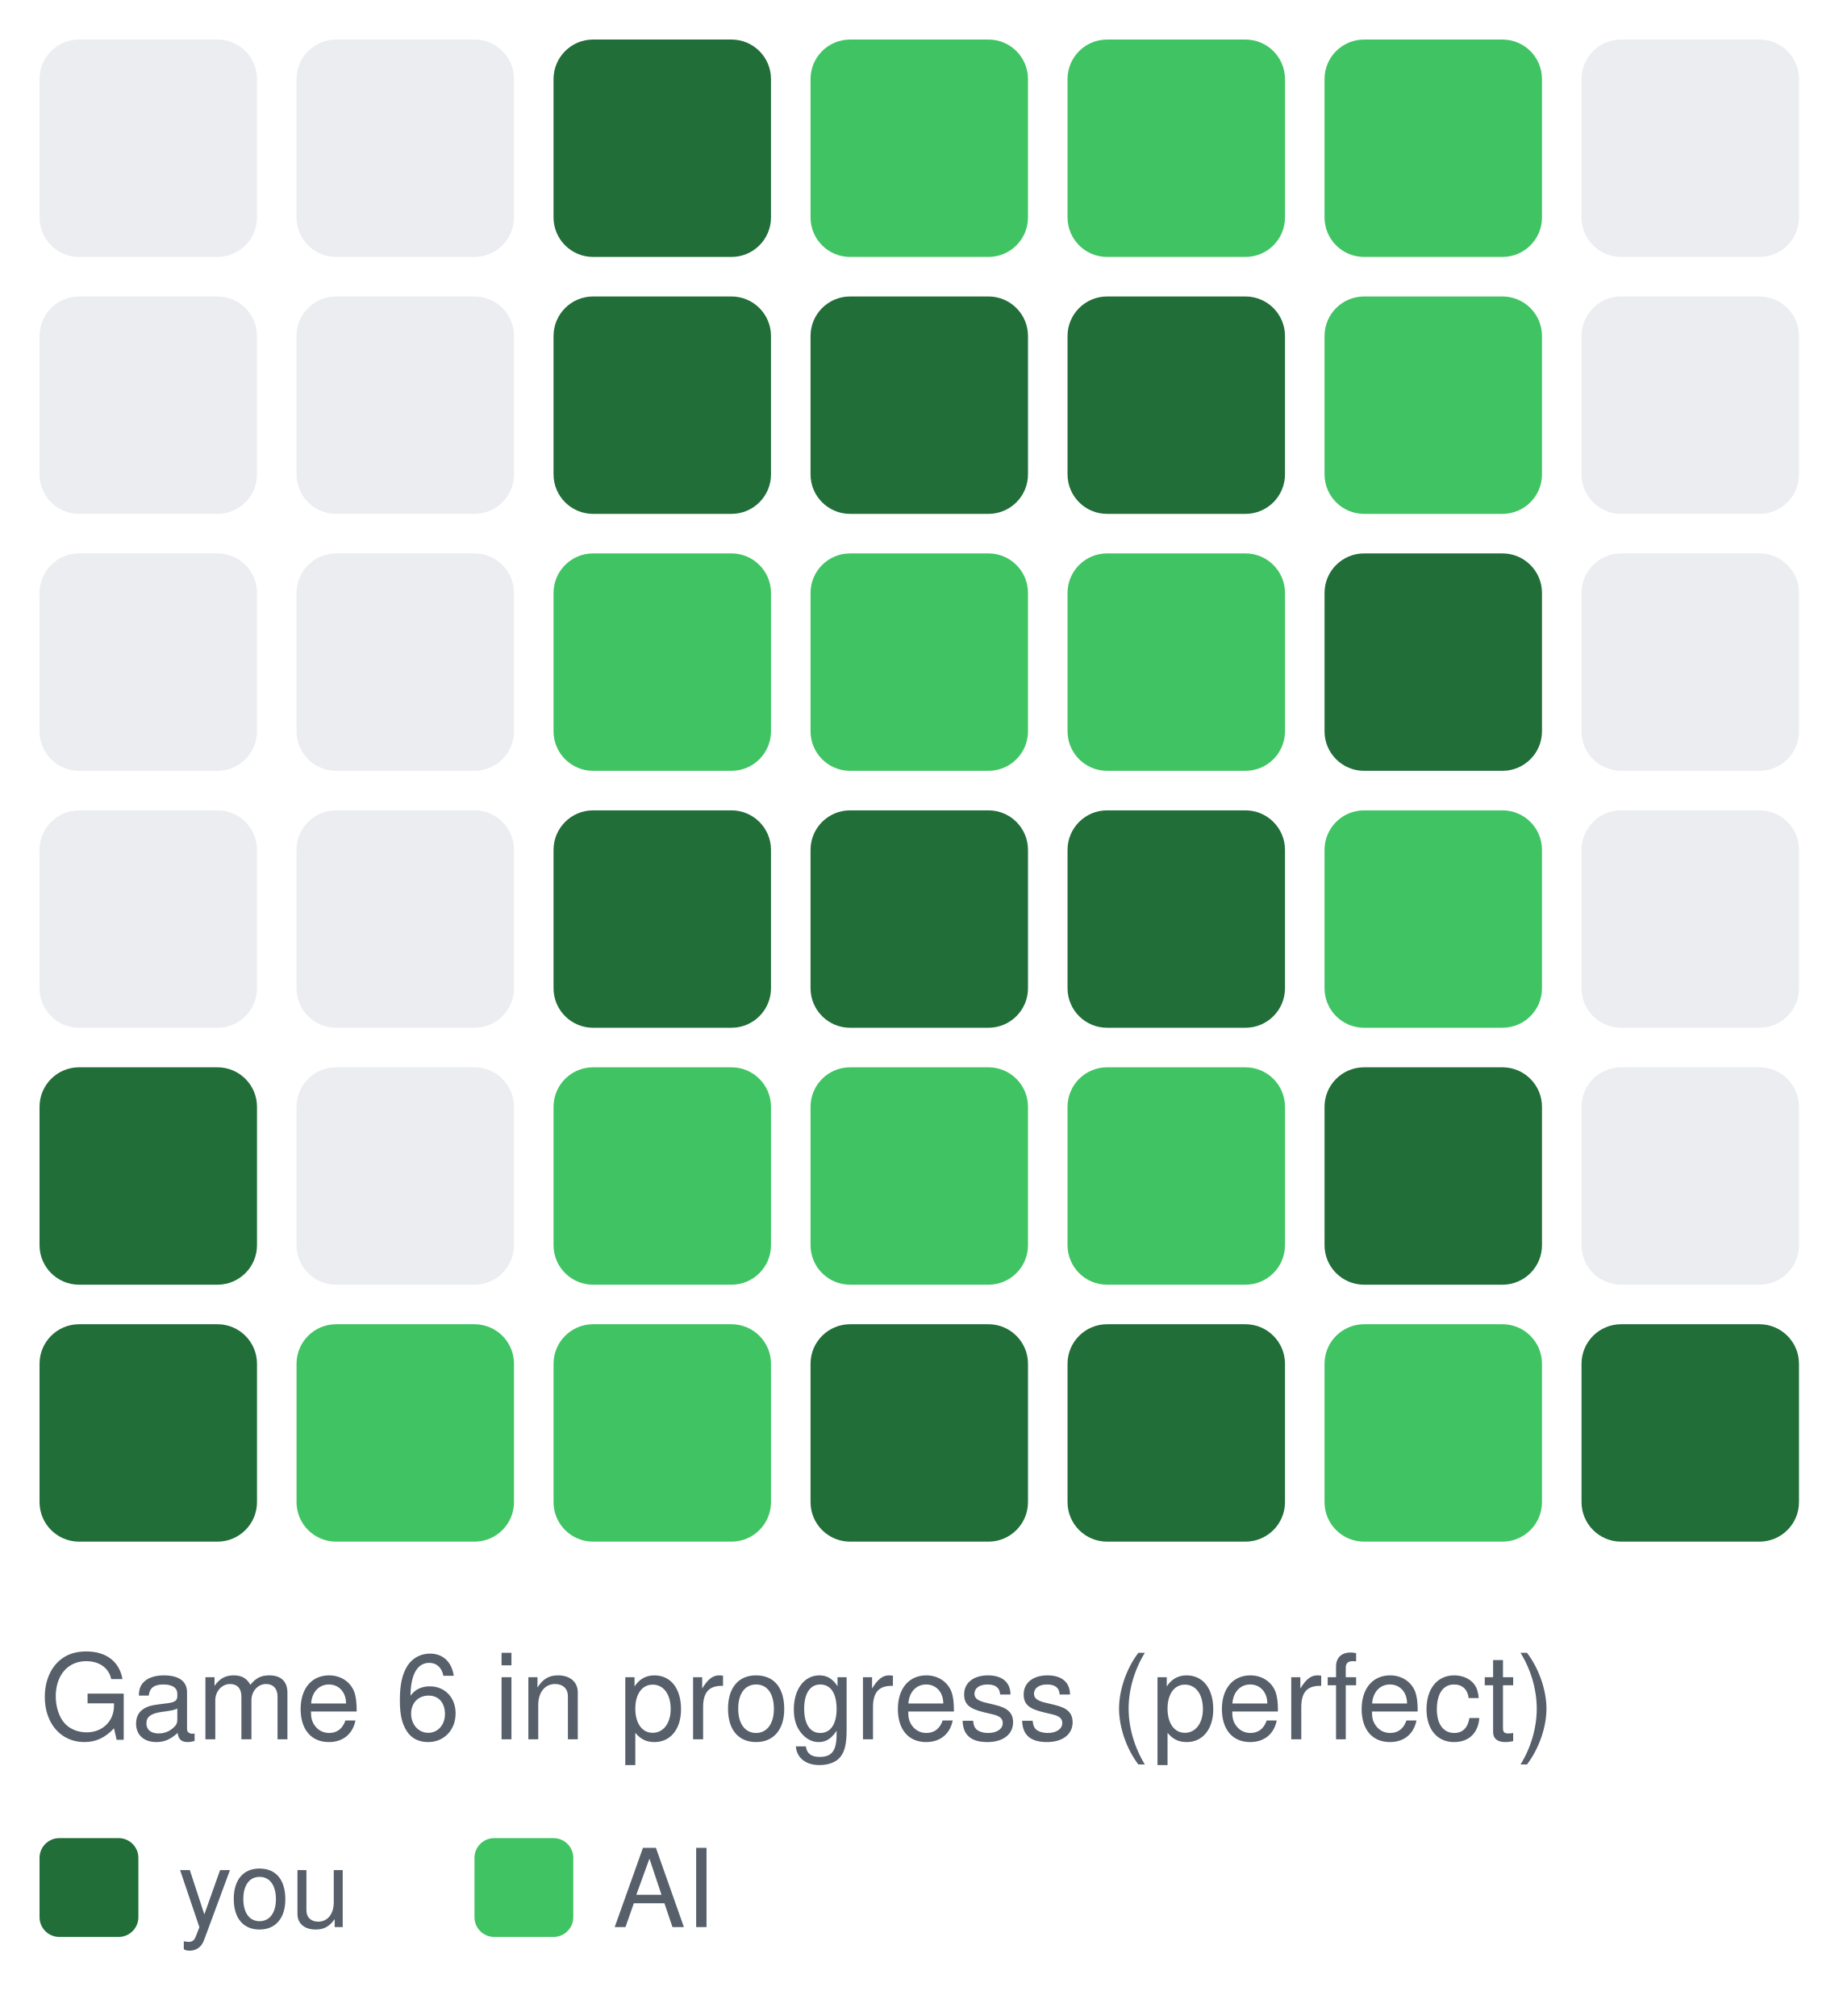
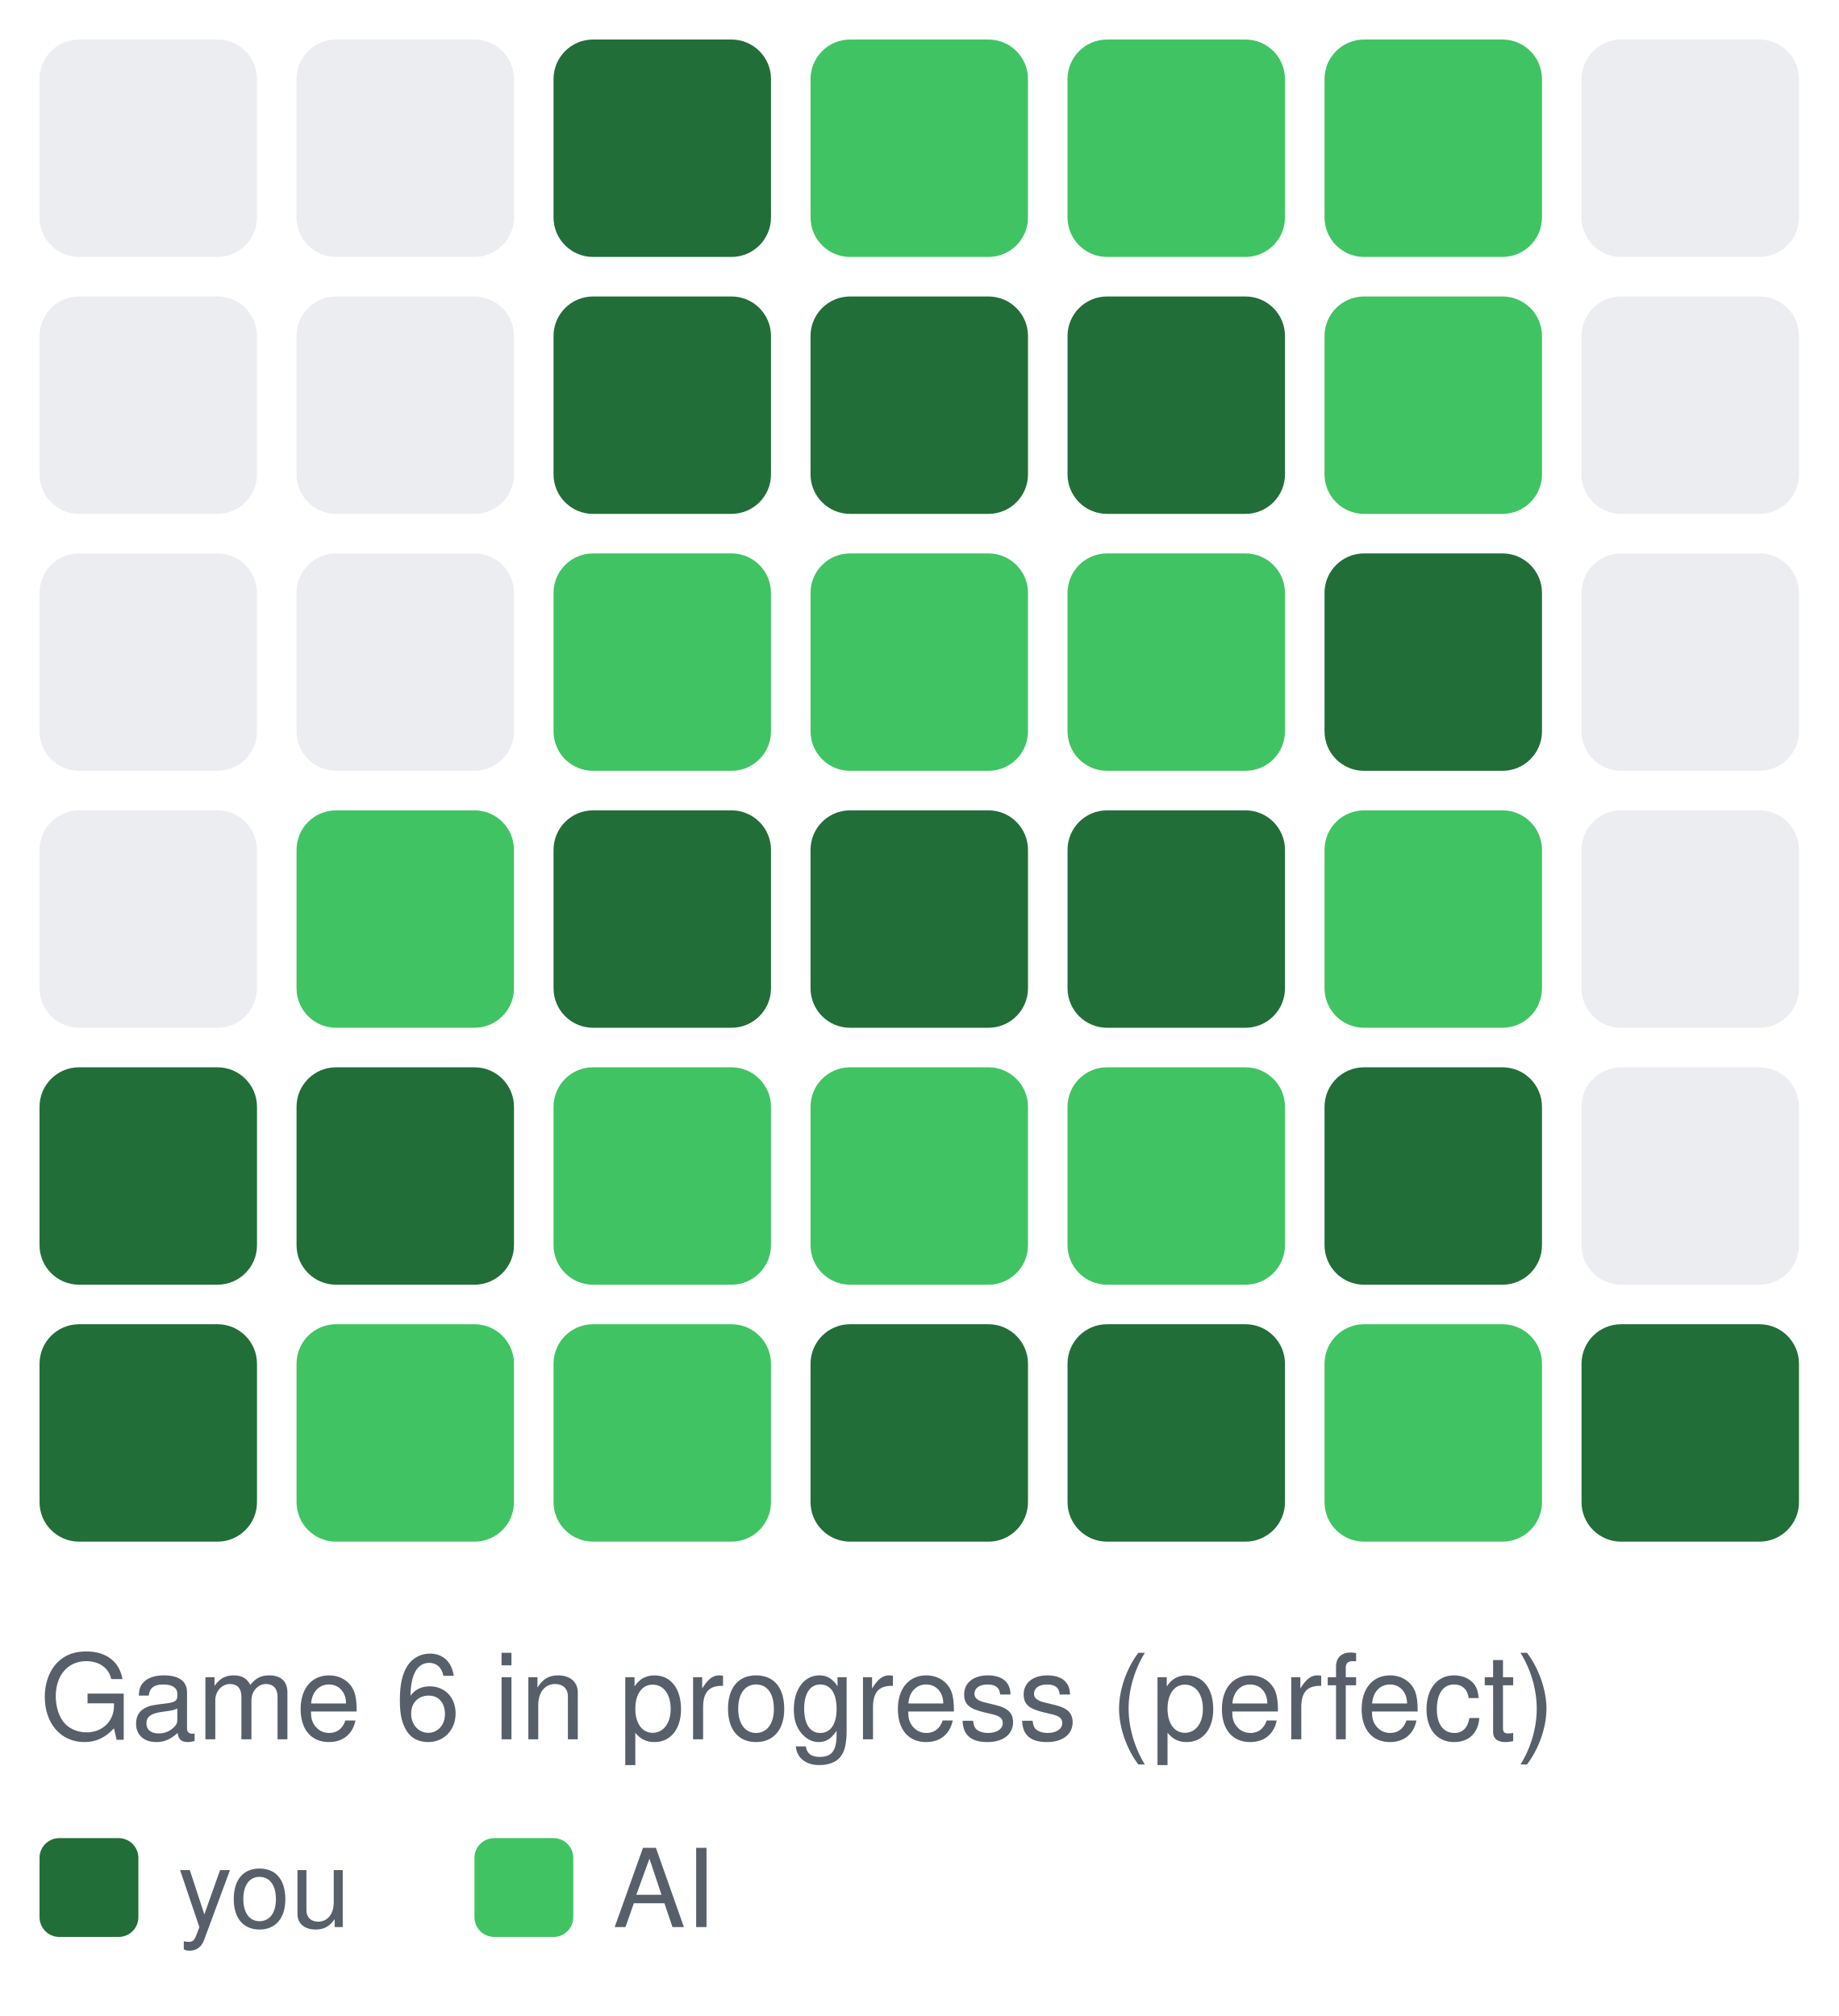
<svg xmlns="http://www.w3.org/2000/svg" width="186" height="204" viewBox="0 0 186 204" role="img" aria-label="Commit Four: Game 6 in progress (perfect)">
  <rect x="4" y="134" width="22" height="22" rx="4" fill="#216e39" />
  <rect x="4" y="108" width="22" height="22" rx="4" fill="#216e39" />
  <rect x="4" y="82" width="22" height="22" rx="4" fill="#ebedf0" />
  <rect x="4" y="56" width="22" height="22" rx="4" fill="#ebedf0" />
  <rect x="4" y="30" width="22" height="22" rx="4" fill="#ebedf0" />
  <rect x="4" y="4" width="22" height="22" rx="4" fill="#ebedf0" />
  <rect x="30" y="134" width="22" height="22" rx="4" fill="#40c463" />
-   <rect x="30" y="108" width="22" height="22" rx="4" fill="#ebedf0" />
-   <rect x="30" y="82" width="22" height="22" rx="4" fill="#ebedf0" />
+   <rect x="30" y="108" width="22" height="22" rx="4" fill="#216e39" />
+   <rect x="30" y="82" width="22" height="22" rx="4" fill="#40c463" />
  <rect x="30" y="56" width="22" height="22" rx="4" fill="#ebedf0" />
  <rect x="30" y="30" width="22" height="22" rx="4" fill="#ebedf0" />
  <rect x="30" y="4" width="22" height="22" rx="4" fill="#ebedf0" />
  <rect x="56" y="134" width="22" height="22" rx="4" fill="#40c463" />
  <rect x="56" y="108" width="22" height="22" rx="4" fill="#40c463" />
  <rect x="56" y="82" width="22" height="22" rx="4" fill="#216e39" />
  <rect x="56" y="56" width="22" height="22" rx="4" fill="#40c463" />
  <rect x="56" y="30" width="22" height="22" rx="4" fill="#216e39" />
  <rect x="56" y="4" width="22" height="22" rx="4" fill="#216e39" />
  <rect x="82" y="134" width="22" height="22" rx="4" fill="#216e39" />
  <rect x="82" y="108" width="22" height="22" rx="4" fill="#40c463" />
  <rect x="82" y="82" width="22" height="22" rx="4" fill="#216e39" />
  <rect x="82" y="56" width="22" height="22" rx="4" fill="#40c463" />
  <rect x="82" y="30" width="22" height="22" rx="4" fill="#216e39" />
  <rect x="82" y="4" width="22" height="22" rx="4" fill="#40c463" />
  <rect x="108" y="134" width="22" height="22" rx="4" fill="#216e39" />
  <rect x="108" y="108" width="22" height="22" rx="4" fill="#40c463" />
  <rect x="108" y="82" width="22" height="22" rx="4" fill="#216e39" />
  <rect x="108" y="56" width="22" height="22" rx="4" fill="#40c463" />
  <rect x="108" y="30" width="22" height="22" rx="4" fill="#216e39" />
  <rect x="108" y="4" width="22" height="22" rx="4" fill="#40c463" />
  <rect x="134" y="134" width="22" height="22" rx="4" fill="#40c463" />
  <rect x="134" y="108" width="22" height="22" rx="4" fill="#216e39" />
  <rect x="134" y="82" width="22" height="22" rx="4" fill="#40c463" />
  <rect x="134" y="56" width="22" height="22" rx="4" fill="#216e39" />
  <rect x="134" y="30" width="22" height="22" rx="4" fill="#40c463" />
  <rect x="134" y="4" width="22" height="22" rx="4" fill="#40c463" />
  <rect x="160" y="134" width="22" height="22" rx="4" fill="#216e39" />
  <rect x="160" y="108" width="22" height="22" rx="4" fill="#ebedf0" />
  <rect x="160" y="82" width="22" height="22" rx="4" fill="#ebedf0" />
  <rect x="160" y="56" width="22" height="22" rx="4" fill="#ebedf0" />
  <rect x="160" y="30" width="22" height="22" rx="4" fill="#ebedf0" />
  <rect x="160" y="4" width="22" height="22" rx="4" fill="#ebedf0" />
  <text x="4" y="176" font-family="-apple-system,Segoe UI,Helvetica,Arial,sans-serif" font-size="12" fill="#57606a">Game 6 in progress (perfect)</text>
  <rect x="4" y="186" width="10" height="10" rx="2" fill="#216e39" />
  <text x="18" y="195" font-family="-apple-system,Segoe UI,Helvetica,Arial,sans-serif" font-size="11" fill="#57606a">you</text>
  <rect x="48" y="186" width="10" height="10" rx="2" fill="#40c463" />
  <text x="62" y="195" font-family="-apple-system,Segoe UI,Helvetica,Arial,sans-serif" font-size="11" fill="#57606a">AI</text>
</svg>
